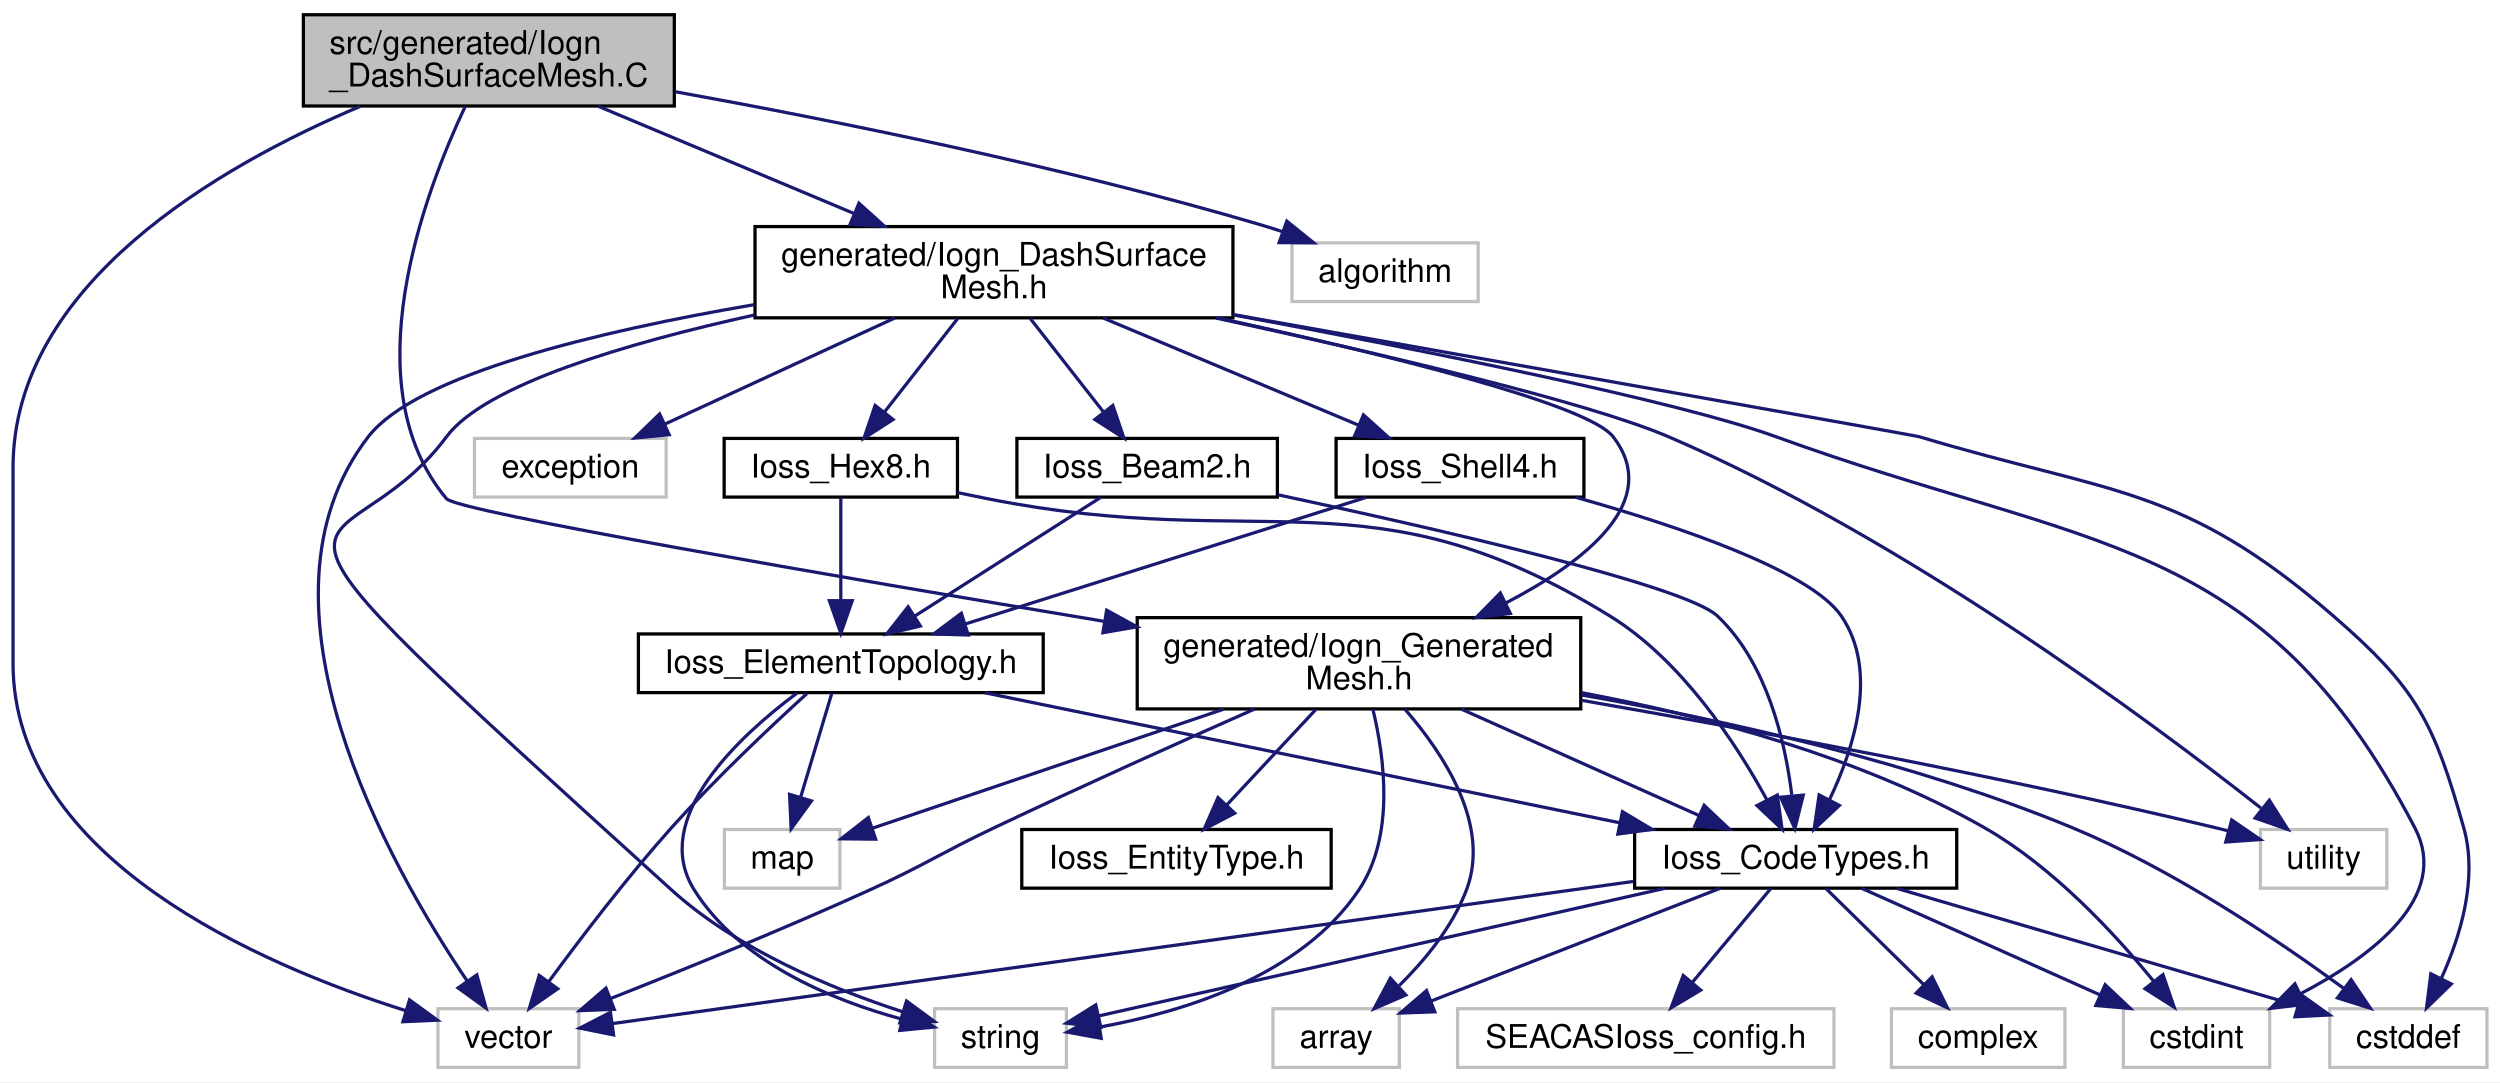
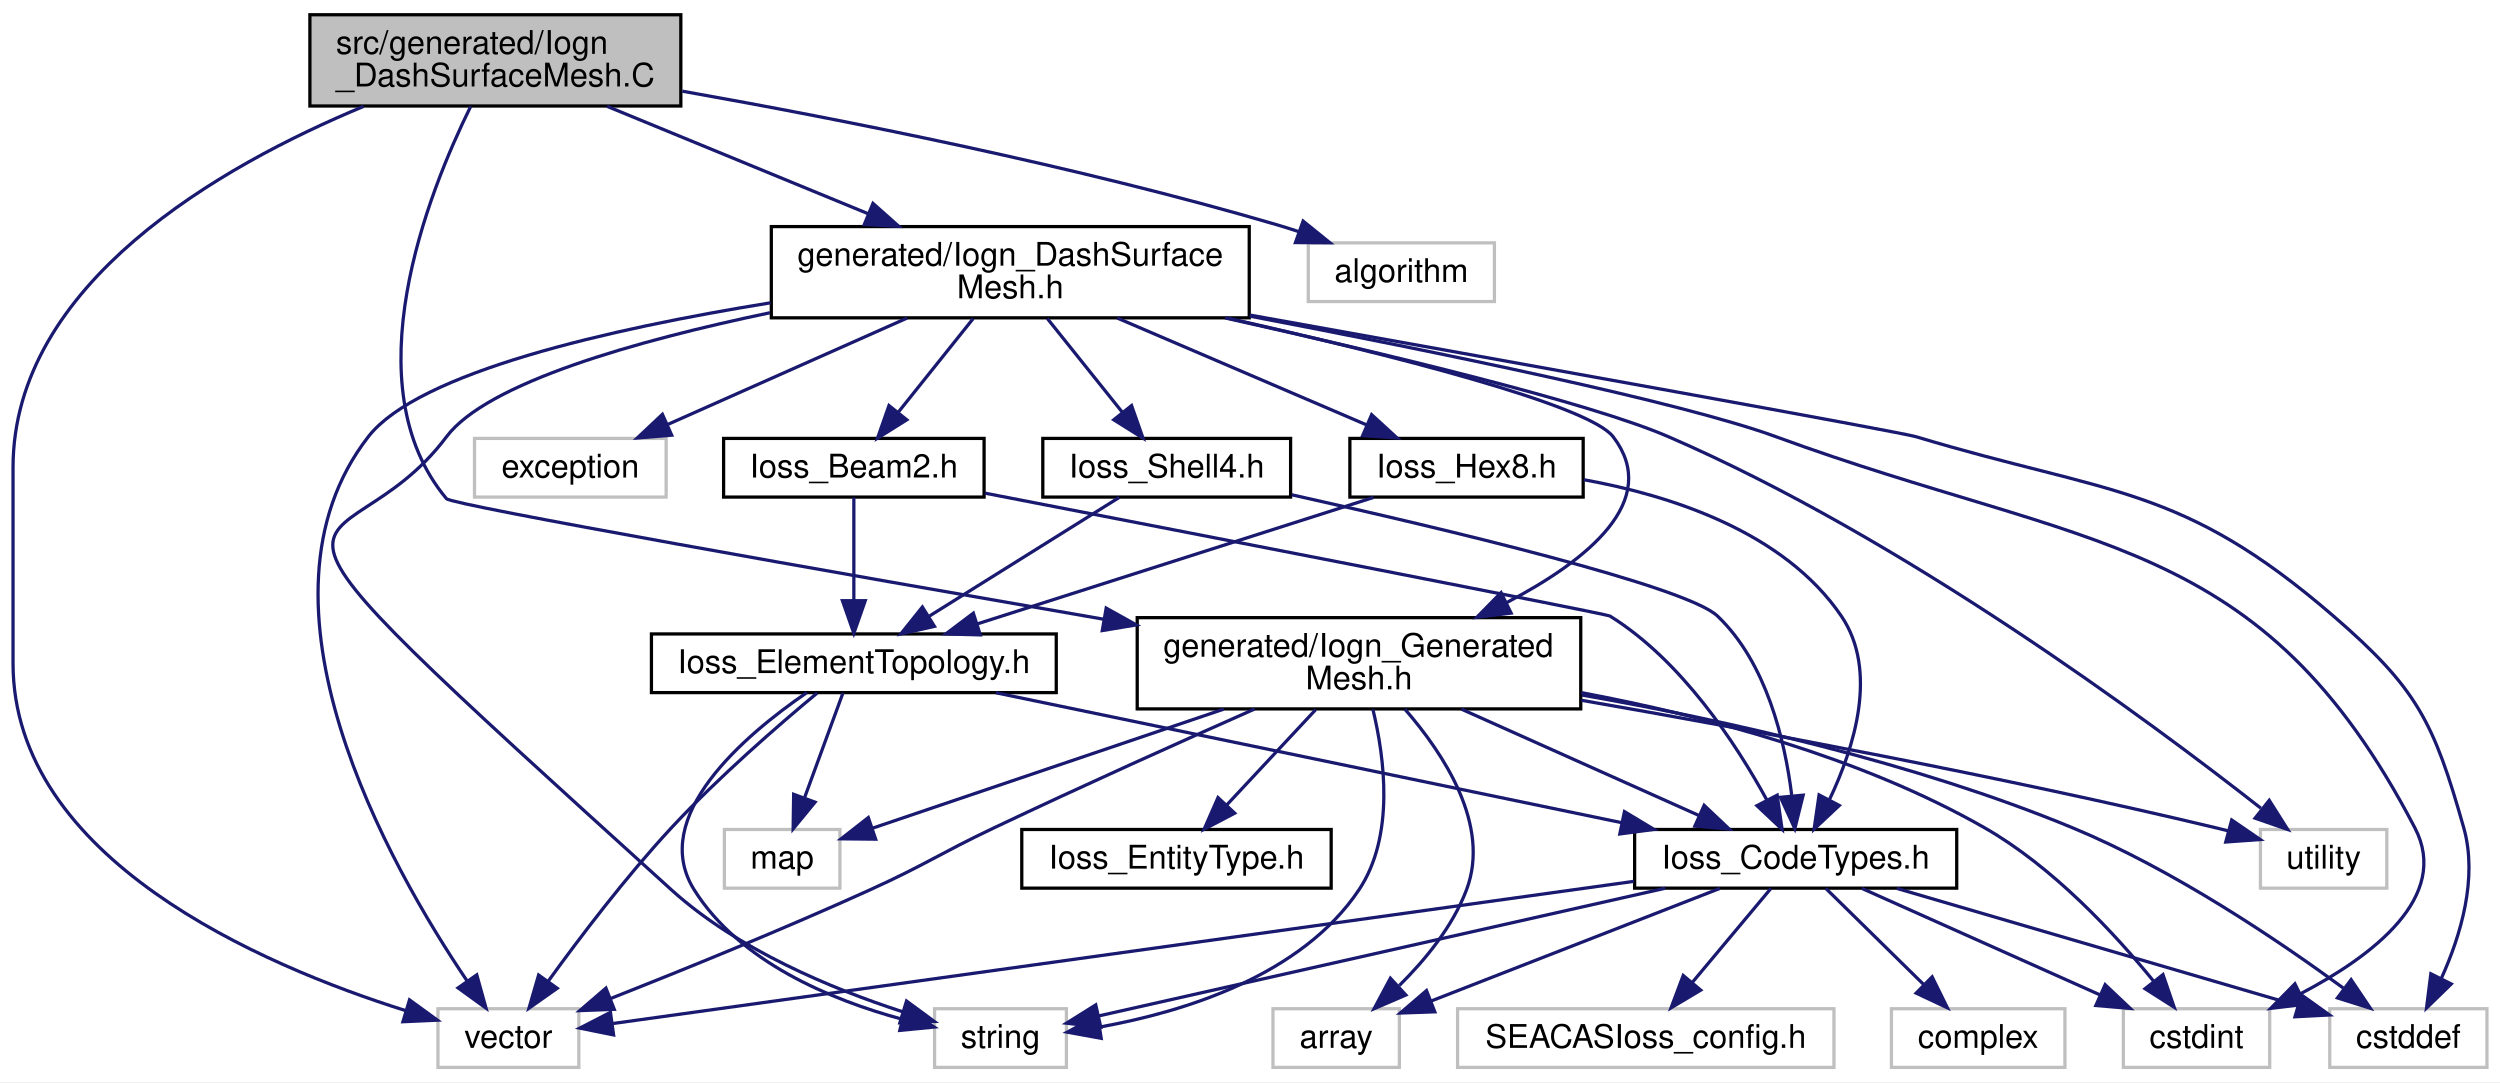
<svg xmlns="http://www.w3.org/2000/svg" xmlns:xlink="http://www.w3.org/1999/xlink" width="767pt" height="332pt" viewBox="0.00 0.00 767.12 332.00">
  <g id="graph0" class="graph" transform="scale(1 1) rotate(0) translate(4 328)">
    <polygon fill="#ffffff" stroke="transparent" points="-4,4 -4,-328 763.121,-328 763.121,4 -4,4" />
    <g id="node1" class="node">
      <g id="a_node1">
        <a xlink:title=" ">
-           <polygon fill="#bfbfbf" stroke="#000000" points="89.089,-295.5 89.089,-323.5 202.911,-323.5 202.911,-295.5 89.089,-295.5" />
-           <text text-anchor="start" x="97.089" y="-311.5" font-family="Helvetica,sans-Serif" font-size="10.00" fill="#000000">src/generated/Iogn</text>
-           <text text-anchor="middle" x="146" y="-301.5" font-family="Helvetica,sans-Serif" font-size="10.00" fill="#000000">_DashSurfaceMesh.C</text>
+           <polygon fill="#bfbfbf" stroke="#000000" points="91.089,-295.5 91.089,-323.5 204.911,-323.5 204.911,-295.5 91.089,-295.5" />
+           <text text-anchor="start" x="99.089" y="-311.5" font-family="Helvetica,sans-Serif" font-size="10.00" fill="#000000">src/generated/Iogn</text>
+           <text text-anchor="middle" x="148" y="-301.5" font-family="Helvetica,sans-Serif" font-size="10.00" fill="#000000">_DashSurfaceMesh.C</text>
        </a>
      </g>
    </g>
    <g id="node2" class="node">
      <g id="a_node2">
        <a xlink:href="Iogn__GeneratedMesh_8h.html" target="_top" xlink:title=" ">
          <polygon fill="#ffffff" stroke="#000000" points="344.951,-110.5 344.951,-138.5 481.049,-138.5 481.049,-110.5 344.951,-110.5" />
          <text text-anchor="start" x="352.951" y="-126.5" font-family="Helvetica,sans-Serif" font-size="10.00" fill="#000000">generated/Iogn_Generated</text>
          <text text-anchor="middle" x="413" y="-116.5" font-family="Helvetica,sans-Serif" font-size="10.00" fill="#000000">Mesh.h</text>
        </a>
      </g>
    </g>
    <g id="edge1" class="edge">
-       <path fill="none" stroke="#191970" d="M138.75,-295.384C126.098,-268.545 103.964,-209.741 133,-175 136.285,-171.07 252.908,-151.024 334.589,-137.402" />
-       <polygon fill="#191970" stroke="#191970" points="335.577,-140.786 344.867,-135.691 334.428,-133.881 335.577,-140.786" />
+       <path fill="none" stroke="#191970" d="M140.438,-295.394C127.213,-268.572 103.92,-209.794 133,-175 134.646,-173.03 252.33,-152.306 334.587,-138.026" />
+       <polygon fill="#191970" stroke="#191970" points="335.428,-141.433 344.683,-136.275 334.232,-134.536 335.428,-141.433" />
    </g>
    <g id="node8" class="node">
      <g id="a_node8">
        <a xlink:title=" ">
          <polygon fill="#ffffff" stroke="#bfbfbf" points="130.384,-.5 130.384,-18.5 173.616,-18.5 173.616,-.5 130.384,-.5" />
          <text text-anchor="middle" x="152" y="-6.5" font-family="Helvetica,sans-Serif" font-size="10.00" fill="#000000">vector</text>
        </a>
      </g>
    </g>
    <g id="edge40" class="edge">
-       <path fill="none" stroke="#191970" d="M106.49,-295.379C63.252,-277.089 0,-240.725 0,-184.5 0,-184.5 0,-184.5 0,-124.5 0,-64.636 75.907,-31.951 120.438,-17.927" />
+       <path fill="none" stroke="#191970" d="M107.558,-295.373C63.738,-277.179 0,-241.003 0,-184.5 0,-184.5 0,-184.5 0,-124.5 0,-64.636 75.907,-31.951 120.438,-17.927" />
      <polygon fill="#191970" stroke="#191970" points="121.653,-21.217 130.222,-14.986 119.638,-14.513 121.653,-21.217" />
    </g>
    <g id="node14" class="node">
      <g id="a_node14">
        <a xlink:title=" ">
-           <polygon fill="#ffffff" stroke="#bfbfbf" points="392.436,-235.5 392.436,-253.5 449.564,-253.5 449.564,-235.5 392.436,-235.5" />
-           <text text-anchor="middle" x="421" y="-241.5" font-family="Helvetica,sans-Serif" font-size="10.00" fill="#000000">algorithm</text>
+           <polygon fill="#ffffff" stroke="#bfbfbf" points="397.436,-235.5 397.436,-253.5 454.564,-253.5 454.564,-235.5 397.436,-235.5" />
+           <text text-anchor="middle" x="426" y="-241.5" font-family="Helvetica,sans-Serif" font-size="10.00" fill="#000000">algorithm</text>
        </a>
      </g>
    </g>
    <g id="edge18" class="edge">
-       <path fill="none" stroke="#191970" d="M203.123,-299.891C251.515,-291.143 322.481,-276.877 383,-259 385.146,-258.366 387.343,-257.667 389.545,-256.928" />
-       <polygon fill="#191970" stroke="#191970" points="390.854,-260.178 399.094,-253.519 388.5,-253.585 390.854,-260.178" />
+       <path fill="none" stroke="#191970" d="M205.361,-300.049C254.38,-291.352 326.521,-277.076 388,-259 390.147,-258.369 392.344,-257.672 394.547,-256.935" />
+       <polygon fill="#191970" stroke="#191970" points="395.854,-260.185 404.097,-253.529 393.503,-253.591 395.854,-260.185" />
    </g>
    <g id="node15" class="node">
      <g id="a_node15">
        <a xlink:href="Iogn__DashSurfaceMesh_8h.html" target="_top" xlink:title=" ">
-           <polygon fill="#ffffff" stroke="#000000" points="227.675,-230.5 227.675,-258.5 374.325,-258.5 374.325,-230.5 227.675,-230.5" />
-           <text text-anchor="start" x="235.675" y="-246.5" font-family="Helvetica,sans-Serif" font-size="10.00" fill="#000000">generated/Iogn_DashSurface</text>
-           <text text-anchor="middle" x="301" y="-236.5" font-family="Helvetica,sans-Serif" font-size="10.00" fill="#000000">Mesh.h</text>
+           <polygon fill="#ffffff" stroke="#000000" points="232.675,-230.5 232.675,-258.5 379.325,-258.5 379.325,-230.5 232.675,-230.5" />
+           <text text-anchor="start" x="240.675" y="-246.5" font-family="Helvetica,sans-Serif" font-size="10.00" fill="#000000">generated/Iogn_DashSurface</text>
+           <text text-anchor="middle" x="306" y="-236.5" font-family="Helvetica,sans-Serif" font-size="10.00" fill="#000000">Mesh.h</text>
        </a>
      </g>
    </g>
    <g id="edge19" class="edge">
-       <path fill="none" stroke="#191970" d="M179.633,-295.396C202.585,-285.771 233.19,-272.936 257.925,-262.564" />
-       <polygon fill="#191970" stroke="#191970" points="259.565,-265.671 267.433,-258.577 256.857,-259.216 259.565,-265.671" />
+       <path fill="none" stroke="#191970" d="M182.284,-295.396C205.783,-285.728 237.154,-272.823 262.426,-262.426" />
+       <polygon fill="#191970" stroke="#191970" points="263.867,-265.618 271.783,-258.577 261.204,-259.144 263.867,-265.618" />
    </g>
    <g id="node3" class="node">
      <g id="a_node3">
        <a xlink:href="Ioss__CodeTypes_8h.html" target="_top" xlink:title=" ">
          <polygon fill="#ffffff" stroke="#000000" points="497.584,-55.5 497.584,-73.5 596.416,-73.5 596.416,-55.5 497.584,-55.5" />
          <text text-anchor="middle" x="547" y="-61.5" font-family="Helvetica,sans-Serif" font-size="10.00" fill="#000000">Ioss_CodeTypes.h</text>
        </a>
      </g>
    </g>
    <g id="edge2" class="edge">
      <path fill="none" stroke="#191970" d="M444.417,-110.433C466.42,-100.581 495.636,-87.499 517.26,-77.817" />
      <polygon fill="#191970" stroke="#191970" points="518.911,-80.912 526.607,-73.631 516.05,-74.523 518.911,-80.912" />
    </g>
    <g id="node4" class="node">
      <g id="a_node4">
        <a xlink:title=" ">
          <polygon fill="#ffffff" stroke="#bfbfbf" points="386.608,-.5 386.608,-18.5 425.392,-18.5 425.392,-.5 386.608,-.5" />
          <text text-anchor="middle" x="406" y="-6.5" font-family="Helvetica,sans-Serif" font-size="10.00" fill="#000000">array</text>
        </a>
      </g>
    </g>
    <g id="edge11" class="edge">
      <path fill="none" stroke="#191970" d="M427.079,-110.425C439.13,-96.593 453.446,-74.747 446,-55 441.77,-43.781 433.375,-33.531 425.363,-25.612" />
      <polygon fill="#191970" stroke="#191970" points="427.379,-22.711 417.648,-18.52 422.642,-27.864 427.379,-22.711" />
    </g>
    <g id="node5" class="node">
      <g id="a_node5">
        <a xlink:title=" ">
          <polygon fill="#ffffff" stroke="#bfbfbf" points="710.879,-.5 710.879,-18.5 759.121,-18.5 759.121,-.5 710.879,-.5" />
          <text text-anchor="middle" x="735" y="-6.5" font-family="Helvetica,sans-Serif" font-size="10.00" fill="#000000">cstddef</text>
        </a>
      </g>
    </g>
    <g id="edge12" class="edge">
      <path fill="none" stroke="#191970" d="M481.407,-114.755C525.532,-107.019 583.522,-94.1 632,-74 662.929,-61.176 695.093,-39.465 715.075,-24.813" />
      <polygon fill="#191970" stroke="#191970" points="717.431,-27.422 723.351,-18.636 713.244,-21.813 717.431,-27.422" />
    </g>
    <g id="node6" class="node">
      <g id="a_node6">
        <a xlink:title=" ">
          <polygon fill="#ffffff" stroke="#bfbfbf" points="647.549,-.5 647.549,-18.5 692.451,-18.5 692.451,-.5 647.549,-.5" />
          <text text-anchor="middle" x="670" y="-6.5" font-family="Helvetica,sans-Serif" font-size="10.00" fill="#000000">cstdint</text>
        </a>
      </g>
    </g>
    <g id="edge13" class="edge">
      <path fill="none" stroke="#191970" d="M481.177,-115.504C519.449,-108.324 566.999,-95.726 605,-74 625.997,-61.995 644.995,-41.478 656.953,-26.807" />
      <polygon fill="#191970" stroke="#191970" points="659.702,-28.973 663.143,-18.953 654.204,-24.641 659.702,-28.973" />
    </g>
    <g id="node7" class="node">
      <g id="a_node7">
        <a xlink:title=" ">
          <polygon fill="#ffffff" stroke="#bfbfbf" points="282.773,-.5 282.773,-18.5 323.227,-18.5 323.227,-.5 282.773,-.5" />
          <text text-anchor="middle" x="303" y="-6.5" font-family="Helvetica,sans-Serif" font-size="10.00" fill="#000000">string</text>
        </a>
      </g>
    </g>
    <g id="edge15" class="edge">
      <path fill="none" stroke="#191970" d="M417.261,-110.397C420.905,-95.347 423.998,-71.451 413,-55 395.435,-28.726 359.601,-17.605 333.593,-12.91" />
      <polygon fill="#191970" stroke="#191970" points="333.9,-9.415 323.476,-11.313 332.808,-16.33 333.9,-9.415" />
    </g>
    <g id="edge17" class="edge">
      <path fill="none" stroke="#191970" d="M380.981,-110.471C358.496,-100.52 327.778,-86.725 301,-74 283.945,-65.895 280.192,-62.809 263,-55 236.405,-42.921 205.636,-30.421 183.248,-21.586" />
      <polygon fill="#191970" stroke="#191970" points="184.487,-18.313 173.9,-17.918 181.93,-24.829 184.487,-18.313" />
    </g>
    <g id="node11" class="node">
      <g id="a_node11">
        <a xlink:href="Ioss__EntityType_8h.html" target="_top" xlink:title=" ">
          <polygon fill="#ffffff" stroke="#000000" points="309.532,-55.5 309.532,-73.5 404.468,-73.5 404.468,-55.5 309.532,-55.5" />
          <text text-anchor="middle" x="357" y="-61.5" font-family="Helvetica,sans-Serif" font-size="10.00" fill="#000000">Ioss_EntityType.h</text>
        </a>
      </g>
    </g>
    <g id="edge10" class="edge">
      <path fill="none" stroke="#191970" d="M399.729,-110.281C391.524,-101.49 380.959,-90.171 372.388,-80.987" />
      <polygon fill="#191970" stroke="#191970" points="374.861,-78.507 365.479,-73.584 369.743,-83.283 374.861,-78.507" />
    </g>
    <g id="node12" class="node">
      <g id="a_node12">
        <a xlink:title=" ">
          <polygon fill="#ffffff" stroke="#bfbfbf" points="218.273,-55.5 218.273,-73.5 253.727,-73.5 253.727,-55.5 218.273,-55.5" />
          <text text-anchor="middle" x="236" y="-61.5" font-family="Helvetica,sans-Serif" font-size="10.00" fill="#000000">map</text>
        </a>
      </g>
    </g>
    <g id="edge14" class="edge">
      <path fill="none" stroke="#191970" d="M371.501,-110.433C338.231,-99.154 292.475,-83.644 263.57,-73.846" />
      <polygon fill="#191970" stroke="#191970" points="264.692,-70.53 254.097,-70.635 262.444,-77.16 264.692,-70.53" />
    </g>
    <g id="node13" class="node">
      <g id="a_node13">
        <a xlink:title=" ">
          <polygon fill="#ffffff" stroke="#bfbfbf" points="689.608,-55.5 689.608,-73.5 728.392,-73.5 728.392,-55.5 689.608,-55.5" />
          <text text-anchor="middle" x="709" y="-61.5" font-family="Helvetica,sans-Serif" font-size="10.00" fill="#000000">utility</text>
        </a>
      </g>
    </g>
    <g id="edge16" class="edge">
      <path fill="none" stroke="#191970" d="M481.203,-113.152C534.509,-103.863 610.324,-89.725 676,-74 677.239,-73.703 678.502,-73.39 679.775,-73.065" />
      <polygon fill="#191970" stroke="#191970" points="680.797,-76.414 689.534,-70.421 678.967,-69.657 680.797,-76.414" />
    </g>
    <g id="edge3" class="edge">
      <path fill="none" stroke="#191970" d="M523.717,-55.418C499.441,-45.949 461.343,-31.088 435.099,-20.851" />
      <polygon fill="#191970" stroke="#191970" points="436.263,-17.548 425.675,-17.175 433.719,-24.069 436.263,-17.548" />
    </g>
    <g id="edge4" class="edge">
      <path fill="none" stroke="#191970" d="M578.044,-55.418C611.931,-45.504 666.02,-29.68 701.023,-19.44" />
      <polygon fill="#191970" stroke="#191970" points="702.177,-22.749 710.792,-16.582 700.212,-16.031 702.177,-22.749" />
    </g>
    <g id="edge5" class="edge">
      <path fill="none" stroke="#191970" d="M567.311,-55.418C587.252,-46.501 617.886,-32.803 640.509,-22.687" />
      <polygon fill="#191970" stroke="#191970" points="641.959,-25.873 649.659,-18.596 639.101,-19.483 641.959,-25.873" />
    </g>
    <g id="edge6" class="edge">
      <path fill="none" stroke="#191970" d="M506.982,-55.48C458.167,-44.476 376.762,-26.127 333.006,-16.264" />
      <polygon fill="#191970" stroke="#191970" points="333.769,-12.848 323.244,-14.063 332.23,-19.677 333.769,-12.848" />
    </g>
    <g id="edge7" class="edge">
      <path fill="none" stroke="#191970" d="M497.373,-57.59C415.16,-46.142 252.957,-23.557 184.112,-13.971" />
      <polygon fill="#191970" stroke="#191970" points="184.279,-10.461 173.891,-12.548 183.313,-17.394 184.279,-10.461" />
    </g>
    <g id="node9" class="node">
      <g id="a_node9">
        <a xlink:title=" ">
          <polygon fill="#ffffff" stroke="#bfbfbf" points="443.252,-.5 443.252,-18.5 558.749,-18.5 558.749,-.5 443.252,-.5" />
          <text text-anchor="middle" x="501" y="-6.5" font-family="Helvetica,sans-Serif" font-size="10.00" fill="#000000">SEACASIoss_config.h</text>
        </a>
      </g>
    </g>
    <g id="edge8" class="edge">
      <path fill="none" stroke="#191970" d="M539.404,-55.418C532.851,-47.583 523.212,-36.057 515.23,-26.514" />
      <polygon fill="#191970" stroke="#191970" points="517.861,-24.205 508.761,-18.779 512.492,-28.696 517.861,-24.205" />
    </g>
    <g id="node10" class="node">
      <g id="a_node10">
        <a xlink:title=" ">
          <polygon fill="#ffffff" stroke="#bfbfbf" points="576.382,-.5 576.382,-18.5 629.618,-18.5 629.618,-.5 576.382,-.5" />
          <text text-anchor="middle" x="603" y="-6.5" font-family="Helvetica,sans-Serif" font-size="10.00" fill="#000000">complex</text>
        </a>
      </g>
    </g>
    <g id="edge9" class="edge">
      <path fill="none" stroke="#191970" d="M556.247,-55.418C564.385,-47.425 576.435,-35.59 586.263,-25.938" />
      <polygon fill="#191970" stroke="#191970" points="588.87,-28.284 593.552,-18.779 583.965,-23.29 588.87,-28.284" />
    </g>
    <g id="edge36" class="edge">
-       <path fill="none" stroke="#191970" d="M369.805,-230.465C421.002,-219.326 483.302,-204.011 491,-194 506.065,-174.407 482.993,-155.981 458.114,-143.031" />
-       <polygon fill="#191970" stroke="#191970" points="459.452,-139.788 448.934,-138.515 456.363,-146.07 459.452,-139.788" />
+       <path fill="none" stroke="#191970" d="M372.5,-230.461C422.449,-219.243 483.499,-203.823 491,-194 505.951,-174.421 483.082,-156.054 458.315,-143.125" />
+       <polygon fill="#191970" stroke="#191970" points="459.688,-139.899 449.171,-138.615 456.591,-146.177 459.688,-139.899" />
    </g>
    <g id="edge33" class="edge">
-       <path fill="none" stroke="#191970" d="M374.449,-231.492C458.171,-216.657 583.722,-194.385 585,-194 643.901,-176.274 665.51,-179.277 712,-139 737.638,-116.789 742.762,-106.639 752,-74 756.38,-58.526 751.005,-40.859 745.17,-27.933" />
+       <path fill="none" stroke="#191970" d="M379.497,-231.357C460.18,-216.897 579.054,-195.491 584,-194 643.284,-176.13 665.144,-179.477 712,-139 737.669,-116.825 742.762,-106.639 752,-74 756.38,-58.526 751.005,-40.859 745.17,-27.933" />
      <polygon fill="#191970" stroke="#191970" points="748.166,-26.099 740.569,-18.714 741.903,-29.225 748.166,-26.099" />
    </g>
    <g id="edge34" class="edge">
-       <path fill="none" stroke="#191970" d="M374.344,-231.42C433.235,-220.482 510.89,-204.954 541,-194 636.986,-159.079 689.798,-164.58 737,-74 748.018,-52.858 724.036,-34.647 701.764,-23.019" />
+       <path fill="none" stroke="#191970" d="M379.544,-231.012C436.988,-220.045 511.807,-204.691 541,-194 636.911,-158.874 689.798,-164.58 737,-74 748.018,-52.858 724.036,-34.647 701.764,-23.019" />
      <polygon fill="#191970" stroke="#191970" points="703.271,-19.86 692.752,-18.598 700.188,-26.144 703.271,-19.86" />
    </g>
    <g id="edge37" class="edge">
-       <path fill="none" stroke="#191970" d="M227.553,-231.387C187.951,-222.66 144.813,-209.886 133,-194 99.299,-148.68 52.687,-190.276 202,-55 222.301,-36.607 251.28,-24.596 272.994,-17.559" />
+       <path fill="none" stroke="#191970" d="M232.273,-232.062C190.996,-223.432 145.388,-210.522 133,-194 99.132,-148.832 51.464,-191.384 202,-55 222.301,-36.607 251.28,-24.596 272.994,-17.559" />
      <polygon fill="#191970" stroke="#191970" points="274.166,-20.86 282.701,-14.584 272.115,-14.168 274.166,-20.86" />
    </g>
    <g id="edge39" class="edge">
-       <path fill="none" stroke="#191970" d="M227.535,-234.56C179.772,-226.419 123.732,-213.107 109,-194 69.734,-143.071 115.534,-62.309 139.362,-26.996" />
-       <polygon fill="#191970" stroke="#191970" points="142.315,-28.881 145.148,-18.672 136.566,-24.886 142.315,-28.881" />
+       <path fill="none" stroke="#191970" d="M232.477,-235.116C183.093,-227.129 124.341,-213.77 109,-194 69.575,-143.194 115.458,-62.368 139.335,-27.017" />
+       <polygon fill="#191970" stroke="#191970" points="142.295,-28.891 145.133,-18.683 136.549,-24.893 142.295,-28.891" />
    </g>
    <g id="edge38" class="edge">
-       <path fill="none" stroke="#191970" d="M369.07,-230.446C419.35,-219.587 483.189,-204.66 508,-194 580.123,-163.011 655.369,-107.143 689.771,-80.06" />
-       <polygon fill="#191970" stroke="#191970" points="692.337,-82.491 697.984,-73.527 687.979,-77.013 692.337,-82.491" />
+       <path fill="none" stroke="#191970" d="M371.919,-230.461C421.061,-219.54 483.702,-204.522 508,-194 580.034,-162.806 655.323,-107.036 689.753,-80.018" />
+       <polygon fill="#191970" stroke="#191970" points="692.311,-82.457 697.973,-73.501 687.962,-76.971 692.311,-82.457" />
    </g>
    <g id="node16" class="node">
      <g id="a_node16">
-         <a xlink:href="Ioss__Hex8_8h.html" target="_top" xlink:title=" ">
-           <polygon fill="#ffffff" stroke="#000000" points="218.207,-175.5 218.207,-193.5 289.793,-193.5 289.793,-175.5 218.207,-175.5" />
-           <text text-anchor="middle" x="254" y="-181.5" font-family="Helvetica,sans-Serif" font-size="10.00" fill="#000000">Ioss_Hex8.h</text>
+         <a xlink:href="Ioss__Beam2_8h.html" target="_top" xlink:title=" ">
+           <polygon fill="#ffffff" stroke="#000000" points="218.037,-175.5 218.037,-193.5 297.963,-193.5 297.963,-175.5 218.037,-175.5" />
+           <text text-anchor="middle" x="258" y="-181.5" font-family="Helvetica,sans-Serif" font-size="10.00" fill="#000000">Ioss_Beam2.h</text>
        </a>
      </g>
    </g>
    <g id="edge20" class="edge">
-       <path fill="none" stroke="#191970" d="M289.862,-230.281C283.114,-221.667 274.466,-210.627 267.353,-201.547" />
-       <polygon fill="#191970" stroke="#191970" points="270.038,-199.298 261.116,-193.584 264.527,-203.615 270.038,-199.298" />
+       <path fill="none" stroke="#191970" d="M294.625,-230.281C287.734,-221.667 278.902,-210.627 271.637,-201.547" />
+       <polygon fill="#191970" stroke="#191970" points="274.247,-199.207 265.267,-193.584 268.781,-203.579 274.247,-199.207" />
    </g>
    <g id="node18" class="node">
      <g id="a_node18">
-         <a xlink:href="Ioss__Shell4_8h.html" target="_top" xlink:title=" ">
-           <polygon fill="#ffffff" stroke="#000000" points="405.981,-175.5 405.981,-193.5 482.019,-193.5 482.019,-175.5 405.981,-175.5" />
-           <text text-anchor="middle" x="444" y="-181.5" font-family="Helvetica,sans-Serif" font-size="10.00" fill="#000000">Ioss_Shell4.h</text>
+         <a xlink:href="Ioss__Hex8_8h.html" target="_top" xlink:title=" ">
+           <polygon fill="#ffffff" stroke="#000000" points="410.207,-175.5 410.207,-193.5 481.793,-193.5 481.793,-175.5 410.207,-175.5" />
+           <text text-anchor="middle" x="446" y="-181.5" font-family="Helvetica,sans-Serif" font-size="10.00" fill="#000000">Ioss_Hex8.h</text>
        </a>
      </g>
    </g>
    <g id="edge27" class="edge">
-       <path fill="none" stroke="#191970" d="M334.527,-230.433C358.219,-220.492 389.748,-207.263 412.884,-197.556" />
-       <polygon fill="#191970" stroke="#191970" points="414.371,-200.728 422.238,-193.631 411.662,-194.273 414.371,-200.728" />
+       <path fill="none" stroke="#191970" d="M338.824,-230.433C361.916,-220.536 392.611,-207.381 415.233,-197.686" />
+       <polygon fill="#191970" stroke="#191970" points="416.882,-200.787 424.694,-193.631 414.124,-194.353 416.882,-200.787" />
    </g>
    <g id="node19" class="node">
      <g id="a_node19">
-         <a xlink:href="Ioss__Beam2_8h.html" target="_top" xlink:title=" ">
-           <polygon fill="#ffffff" stroke="#000000" points="308.037,-175.5 308.037,-193.5 387.963,-193.5 387.963,-175.5 308.037,-175.5" />
-           <text text-anchor="middle" x="348" y="-181.5" font-family="Helvetica,sans-Serif" font-size="10.00" fill="#000000">Ioss_Beam2.h</text>
+         <a xlink:href="Ioss__Shell4_8h.html" target="_top" xlink:title=" ">
+           <polygon fill="#ffffff" stroke="#000000" points="315.981,-175.5 315.981,-193.5 392.019,-193.5 392.019,-175.5 315.981,-175.5" />
+           <text text-anchor="middle" x="354" y="-181.5" font-family="Helvetica,sans-Serif" font-size="10.00" fill="#000000">Ioss_Shell4.h</text>
        </a>
      </g>
    </g>
    <g id="edge30" class="edge">
-       <path fill="none" stroke="#191970" d="M312.138,-230.281C318.886,-221.667 327.534,-210.627 334.647,-201.547" />
-       <polygon fill="#191970" stroke="#191970" points="337.473,-203.615 340.884,-193.584 331.962,-199.298 337.473,-203.615" />
+       <path fill="none" stroke="#191970" d="M317.375,-230.281C324.266,-221.667 333.098,-210.627 340.363,-201.547" />
+       <polygon fill="#191970" stroke="#191970" points="343.219,-203.579 346.733,-193.584 337.753,-199.207 343.219,-203.579" />
    </g>
    <g id="node20" class="node">
      <g id="a_node20">
        <a xlink:title=" ">
          <polygon fill="#ffffff" stroke="#bfbfbf" points="141.596,-175.5 141.596,-193.5 200.404,-193.5 200.404,-175.5 141.596,-175.5" />
          <text text-anchor="middle" x="171" y="-181.5" font-family="Helvetica,sans-Serif" font-size="10.00" fill="#000000">exception</text>
        </a>
      </g>
    </g>
    <g id="edge35" class="edge">
-       <path fill="none" stroke="#191970" d="M270.521,-230.433C249.271,-220.625 221.086,-207.617 200.137,-197.948" />
-       <polygon fill="#191970" stroke="#191970" points="201.33,-194.644 190.784,-193.631 198.397,-201 201.33,-194.644" />
+       <path fill="none" stroke="#191970" d="M274.349,-230.433C252.181,-220.581 222.748,-207.499 200.963,-197.817" />
+       <polygon fill="#191970" stroke="#191970" points="202.105,-194.494 191.545,-193.631 199.262,-200.891 202.105,-194.494" />
    </g>
    <g id="edge21" class="edge">
-       <path fill="none" stroke="#191970" d="M289.847,-176.859C292.941,-176.222 296.025,-175.594 299,-175 383.71,-158.077 416.446,-184.299 490,-139 512.024,-125.436 528.66,-100.026 538.117,-82.69" />
-       <polygon fill="#191970" stroke="#191970" points="541.351,-84.056 542.841,-73.567 535.135,-80.837 541.351,-84.056" />
+       <path fill="none" stroke="#191970" d="M298.195,-176.709C364.337,-163.876 488.976,-139.636 490,-139 511.974,-125.355 528.622,-99.965 538.095,-82.655" />
+       <polygon fill="#191970" stroke="#191970" points="541.323,-84.034 542.829,-73.547 535.112,-80.806 541.323,-84.034" />
    </g>
    <g id="node17" class="node">
      <g id="a_node17">
        <a xlink:href="Ioss__ElementTopology_8h.html" target="_top" xlink:title=" ">
-           <polygon fill="#ffffff" stroke="#000000" points="191.891,-115.5 191.891,-133.5 316.109,-133.5 316.109,-115.5 191.891,-115.5" />
-           <text text-anchor="middle" x="254" y="-121.5" font-family="Helvetica,sans-Serif" font-size="10.00" fill="#000000">Ioss_ElementTopology.h</text>
+           <polygon fill="#ffffff" stroke="#000000" points="195.891,-115.5 195.891,-133.5 320.109,-133.5 320.109,-115.5 195.891,-115.5" />
+           <text text-anchor="middle" x="258" y="-121.5" font-family="Helvetica,sans-Serif" font-size="10.00" fill="#000000">Ioss_ElementTopology.h</text>
        </a>
      </g>
    </g>
    <g id="edge22" class="edge">
-       <path fill="none" stroke="#191970" d="M254,-175.387C254,-167.017 254,-154.341 254,-143.735" />
-       <polygon fill="#191970" stroke="#191970" points="257.5,-143.698 254,-133.698 250.5,-143.698 257.5,-143.698" />
+       <path fill="none" stroke="#191970" d="M258,-175.387C258,-167.017 258,-154.341 258,-143.735" />
+       <polygon fill="#191970" stroke="#191970" points="261.5,-143.698 258,-133.698 254.5,-143.698 261.5,-143.698" />
    </g>
    <g id="edge23" class="edge">
-       <path fill="none" stroke="#191970" d="M298.182,-115.452C350.255,-104.789 436.776,-87.071 492.839,-75.591" />
-       <polygon fill="#191970" stroke="#191970" points="493.844,-78.958 502.938,-73.523 492.439,-72.1 493.844,-78.958" />
+       <path fill="none" stroke="#191970" d="M301.579,-115.452C352.941,-104.789 438.281,-87.071 493.579,-75.591" />
+       <polygon fill="#191970" stroke="#191970" points="494.46,-78.983 503.539,-73.523 493.037,-72.129 494.46,-78.983" />
    </g>
    <g id="edge25" class="edge">
-       <path fill="none" stroke="#191970" d="M240.526,-115.336C222.779,-102.093 195.333,-76.8 209,-55 222.885,-32.854 250.942,-21.221 272.807,-15.284" />
+       <path fill="none" stroke="#191970" d="M243.558,-115.496C224.512,-102.448 194.963,-77.39 209,-55 222.885,-32.854 250.942,-21.221 272.807,-15.284" />
      <polygon fill="#191970" stroke="#191970" points="273.768,-18.652 282.647,-12.873 272.102,-11.853 273.768,-18.652" />
    </g>
    <g id="edge26" class="edge">
-       <path fill="none" stroke="#191970" d="M243.613,-115.22C232.804,-105.382 215.591,-89.195 202,-74 188.339,-58.727 174.156,-40.125 164.4,-26.83" />
-       <polygon fill="#191970" stroke="#191970" points="167.119,-24.618 158.414,-18.579 161.454,-28.729 167.119,-24.618" />
+       <path fill="none" stroke="#191970" d="M246.73,-115.361C235.021,-105.638 216.429,-89.544 202,-74 188.059,-58.982 173.912,-40.347 164.241,-26.975" />
+       <polygon fill="#191970" stroke="#191970" points="166.973,-24.778 158.318,-18.667 161.273,-28.841 166.973,-24.778" />
    </g>
    <g id="edge24" class="edge">
-       <path fill="none" stroke="#191970" d="M251.266,-115.387C248.729,-106.929 244.872,-94.074 241.67,-83.401" />
-       <polygon fill="#191970" stroke="#191970" points="244.986,-82.271 238.76,-73.698 238.281,-84.282 244.986,-82.271" />
+       <path fill="none" stroke="#191970" d="M254.659,-115.387C251.557,-106.929 246.844,-94.074 242.93,-83.401" />
+       <polygon fill="#191970" stroke="#191970" points="246.101,-81.882 239.373,-73.698 239.529,-84.292 246.101,-81.882" />
    </g>
    <g id="edge28" class="edge">
-       <path fill="none" stroke="#191970" d="M479.514,-175.435C510.32,-166.769 551.433,-152.986 561,-139 572.445,-122.269 565.049,-98.701 557.342,-82.58" />
-       <polygon fill="#191970" stroke="#191970" points="560.4,-80.876 552.668,-73.633 554.196,-84.117 560.4,-80.876" />
+       <path fill="none" stroke="#191970" d="M481.965,-180.827C508.69,-176.002 543.437,-164.836 561,-139 572.396,-122.236 565.01,-98.674 557.318,-82.564" />
+       <polygon fill="#191970" stroke="#191970" points="560.383,-80.871 552.654,-73.624 554.176,-84.109 560.383,-80.871" />
    </g>
    <g id="edge29" class="edge">
-       <path fill="none" stroke="#191970" d="M415.143,-175.387C382.311,-165.019 328.554,-148.043 292.251,-136.579" />
-       <polygon fill="#191970" stroke="#191970" points="293.096,-133.176 282.506,-133.502 290.988,-139.851 293.096,-133.176" />
+       <path fill="none" stroke="#191970" d="M417.447,-175.387C384.96,-165.019 331.769,-148.043 295.848,-136.579" />
+       <polygon fill="#191970" stroke="#191970" points="296.797,-133.208 286.206,-133.502 294.668,-139.877 296.797,-133.208" />
    </g>
    <g id="edge31" class="edge">
-       <path fill="none" stroke="#191970" d="M388.145,-176.192C436.68,-165.823 513.129,-148.322 523,-139 538.091,-124.749 543.718,-100.981 545.802,-84.126" />
-       <polygon fill="#191970" stroke="#191970" points="549.324,-84.042 546.751,-73.764 542.353,-83.403 549.324,-84.042" />
+       <path fill="none" stroke="#191970" d="M392.369,-176.202C439.223,-165.758 513.457,-148.09 523,-139 538.03,-124.684 543.668,-100.928 545.772,-84.095" />
+       <polygon fill="#191970" stroke="#191970" points="549.293,-84.029 546.735,-73.747 542.323,-83.38 549.293,-84.029" />
    </g>
    <g id="edge32" class="edge">
-       <path fill="none" stroke="#191970" d="M333.723,-175.387C318.591,-165.728 294.473,-150.334 276.723,-139.004" />
-       <polygon fill="#191970" stroke="#191970" points="278.415,-135.932 268.103,-133.502 274.649,-141.833 278.415,-135.932" />
+       <path fill="none" stroke="#191970" d="M339.42,-175.387C323.965,-165.728 299.334,-150.334 281.207,-139.004" />
+       <polygon fill="#191970" stroke="#191970" points="282.738,-135.834 272.403,-133.502 279.028,-141.77 282.738,-135.834" />
    </g>
  </g>
</svg>
